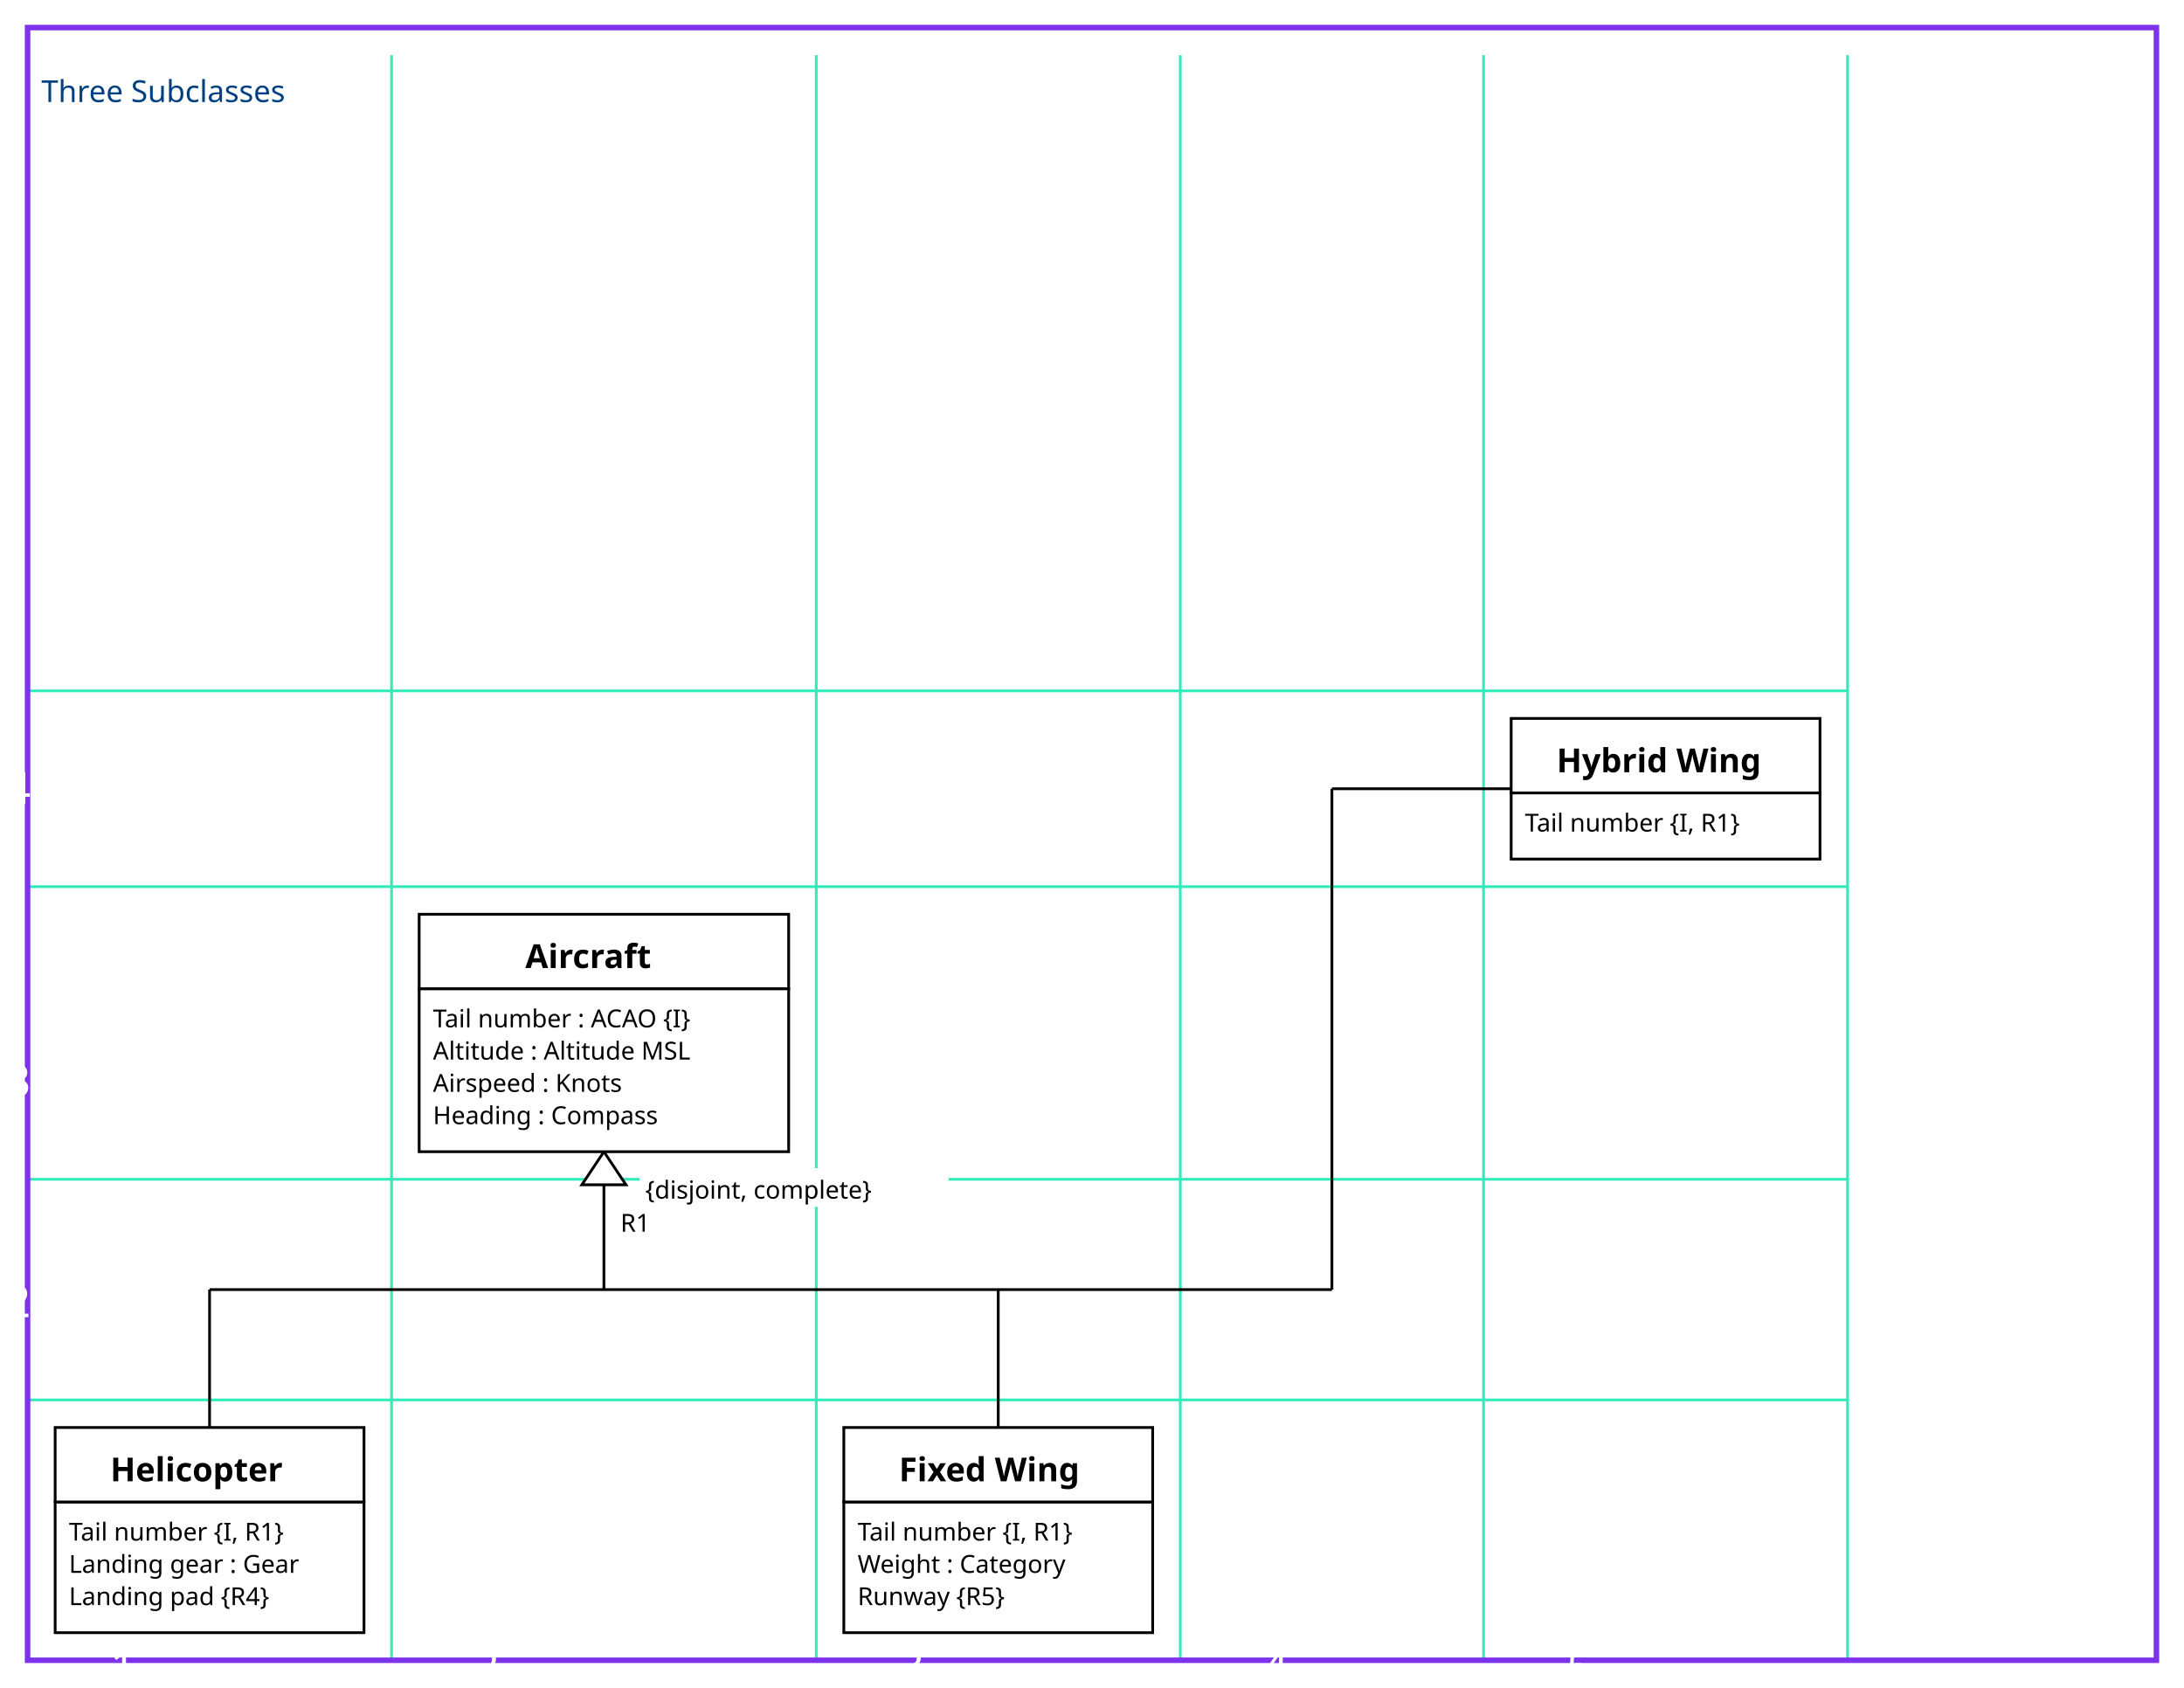
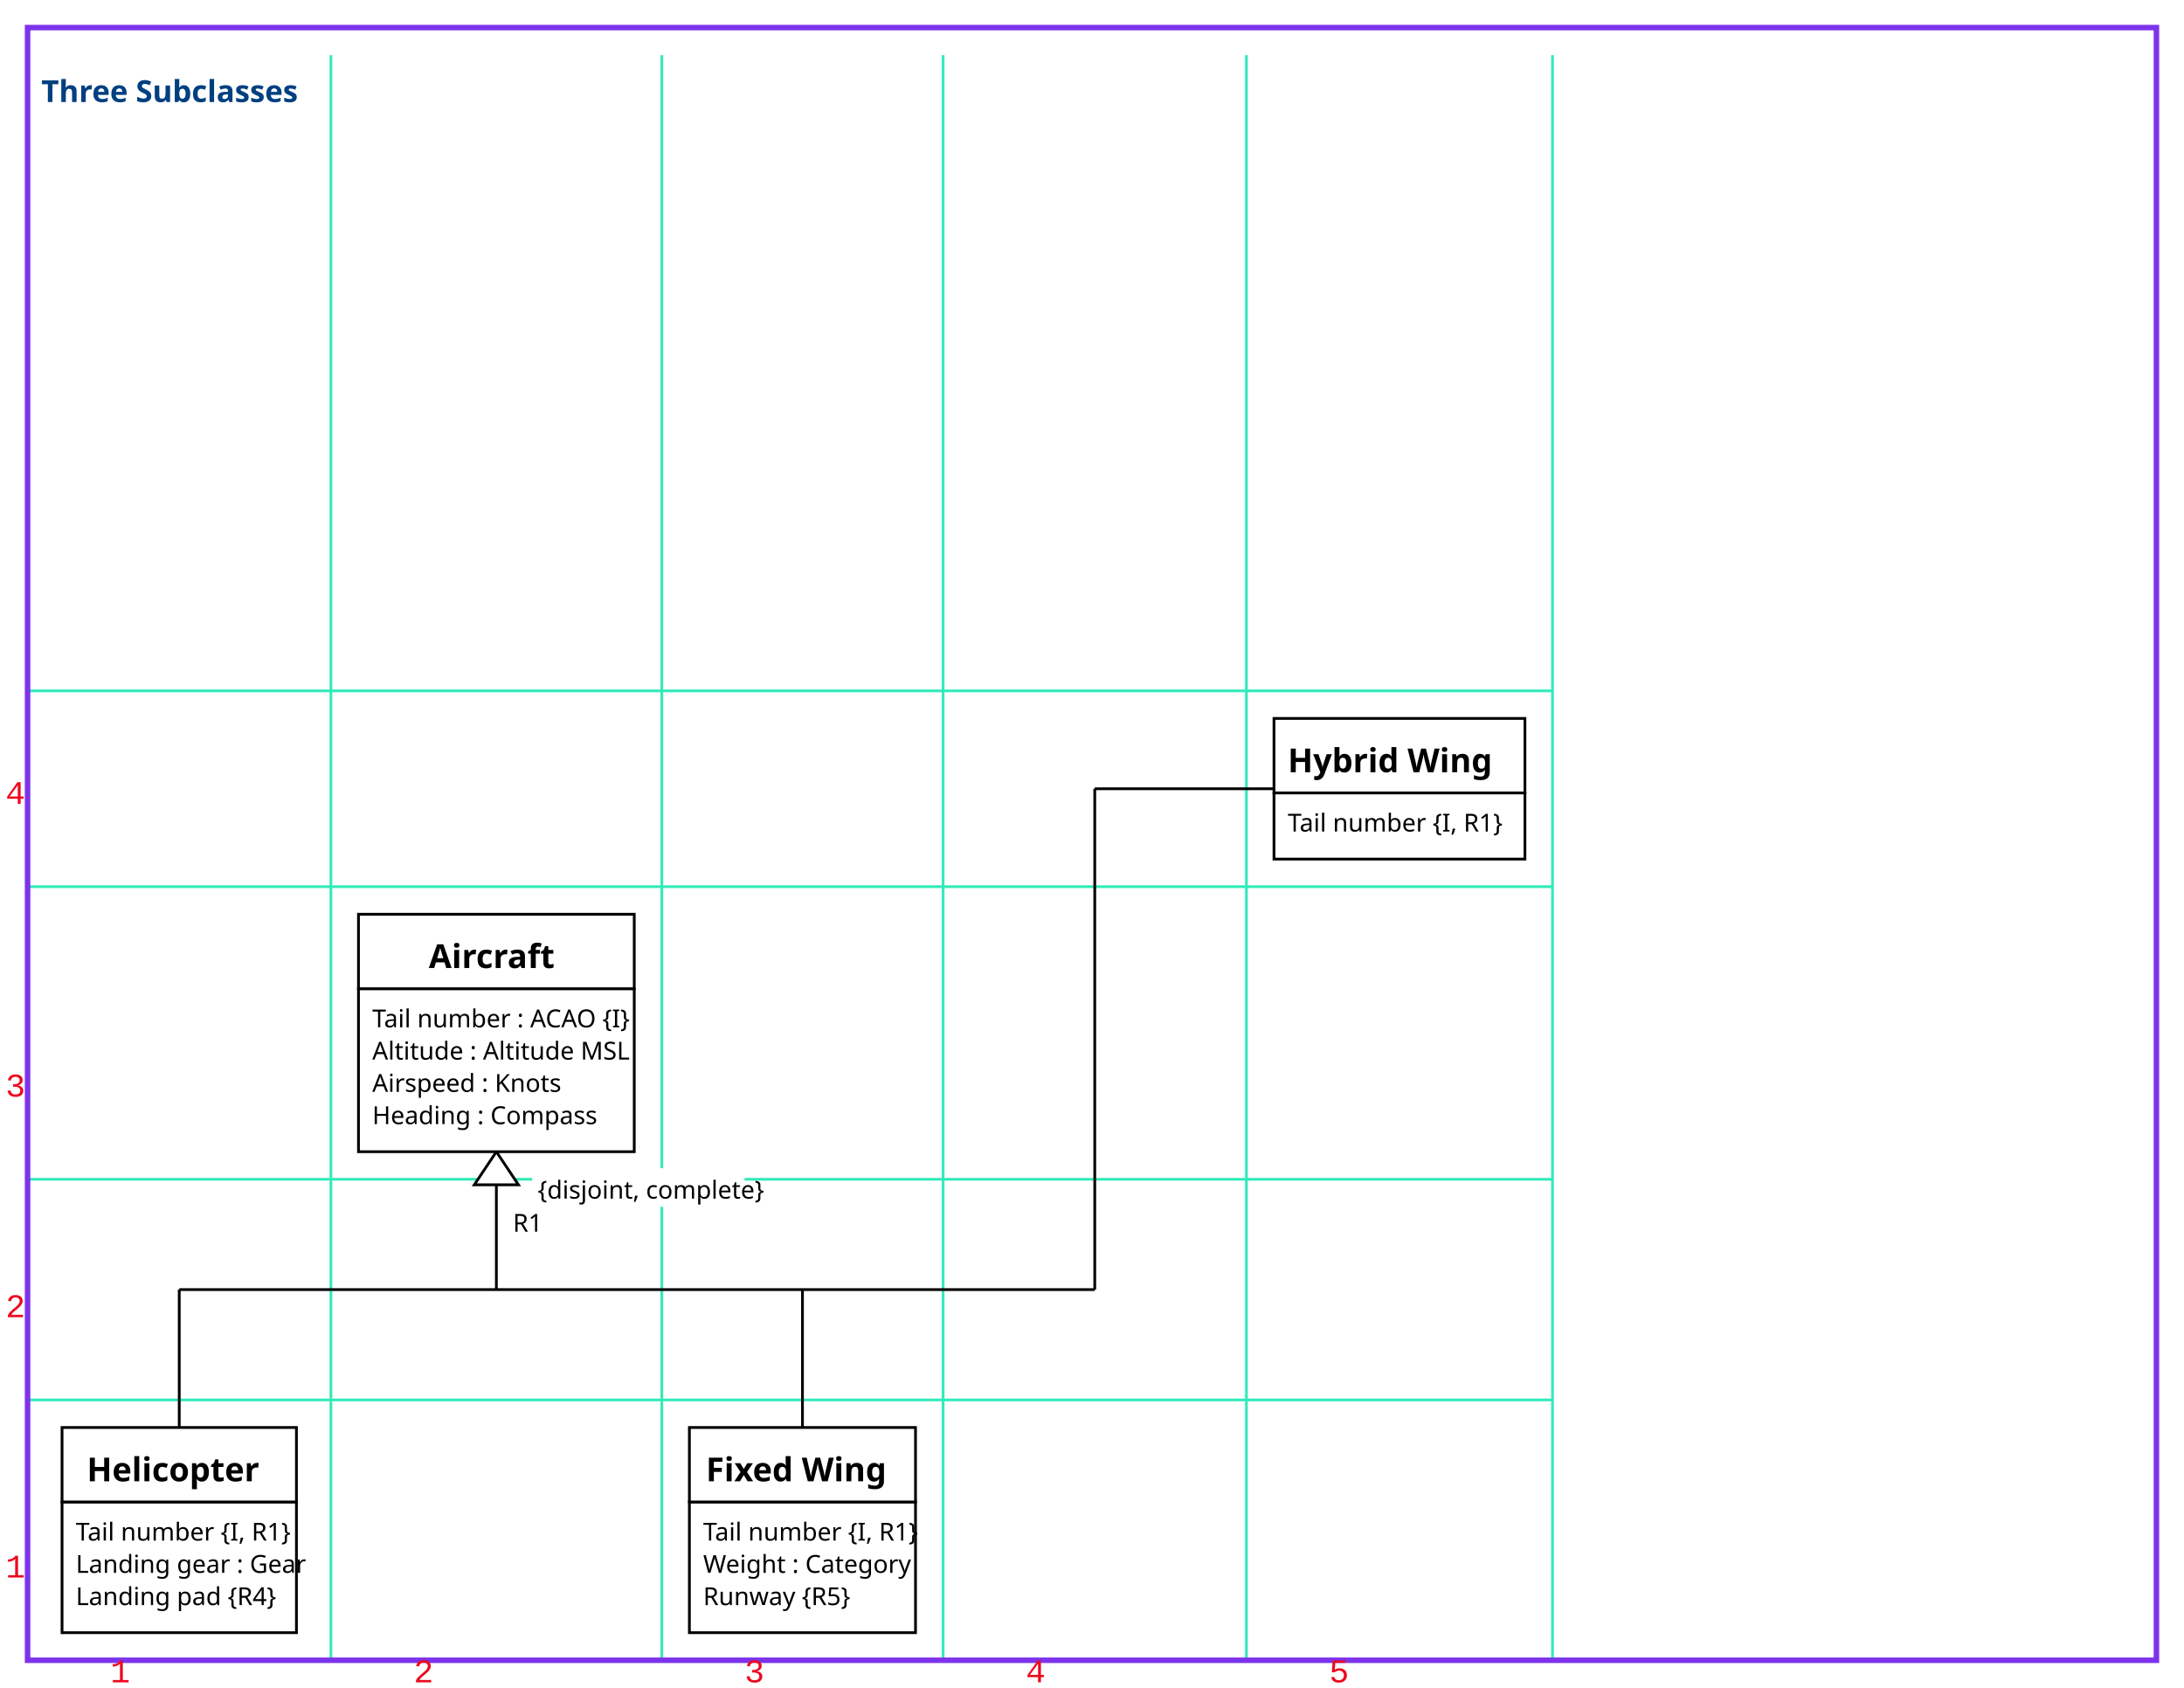
<svg xmlns="http://www.w3.org/2000/svg" width="792" height="612" viewBox="0 0 792 612">
  <rect width="792" height="612" fill="rgb(255,255,255)" />
-   <line stroke="rgb(51,235,186)" stroke-width="1" x1="10" y1="602" x2="670" y2="602" />
-   <line stroke="rgb(51,235,186)" stroke-width="1" x1="10" y1="507.6" x2="670" y2="507.6" />
-   <line stroke="rgb(51,235,186)" stroke-width="1" x1="10" y1="427.6" x2="670" y2="427.6" />
-   <line stroke="rgb(51,235,186)" stroke-width="1" x1="10" y1="321.5" x2="670" y2="321.5" />
-   <line stroke="rgb(51,235,186)" stroke-width="1" x1="10" y1="250.5" x2="670" y2="250.5" />
+   <line stroke="rgb(51,235,186)" stroke-width="1" x1="10" y1="602" x2="563" y2="602" />
+   <line stroke="rgb(51,235,186)" stroke-width="1" x1="10" y1="507.6" x2="563" y2="507.6" />
+   <line stroke="rgb(51,235,186)" stroke-width="1" x1="10" y1="427.6" x2="563" y2="427.6" />
+   <line stroke="rgb(51,235,186)" stroke-width="1" x1="10" y1="321.5" x2="563" y2="321.5" />
+   <line stroke="rgb(51,235,186)" stroke-width="1" x1="10" y1="250.5" x2="563" y2="250.5" />
  <line stroke="rgb(51,235,186)" stroke-width="1" x1="10" y1="602" x2="10" y2="20" />
-   <line stroke="rgb(51,235,186)" stroke-width="1" x1="142" y1="602" x2="142" y2="20" />
-   <line stroke="rgb(51,235,186)" stroke-width="1" x1="296" y1="602" x2="296" y2="20" />
-   <line stroke="rgb(51,235,186)" stroke-width="1" x1="428" y1="602" x2="428" y2="20" />
-   <line stroke="rgb(51,235,186)" stroke-width="1" x1="538" y1="602" x2="538" y2="20" />
-   <line stroke="rgb(51,235,186)" stroke-width="1" x1="670" y1="602" x2="670" y2="20" />
+   <line stroke="rgb(51,235,186)" stroke-width="1" x1="120" y1="602" x2="120" y2="20" />
+   <line stroke="rgb(51,235,186)" stroke-width="1" x1="240" y1="602" x2="240" y2="20" />
+   <line stroke="rgb(51,235,186)" stroke-width="1" x1="342" y1="602" x2="342" y2="20" />
+   <line stroke="rgb(51,235,186)" stroke-width="1" x1="452" y1="602" x2="452" y2="20" />
+   <line stroke="rgb(51,235,186)" stroke-width="1" x1="563" y1="602" x2="563" y2="20" />
  <rect stroke="rgb(125,51,235)" stroke-width="2" fill="none" x="10" y="10" width="772" height="592" />
-   <text x="2" y="572" font-family="Verdana" font-size="16" fill="rgb(255,255,255)">1</text>
-   <text x="2" y="477.6" font-family="Verdana" font-size="16" fill="rgb(255,255,255)">2</text>
-   <text x="2" y="397.6" font-family="Verdana" font-size="16" fill="rgb(255,255,255)">3</text>
-   <text x="2" y="291.5" font-family="Verdana" font-size="16" fill="rgb(255,255,255)">4</text>
-   <text x="40" y="610" font-family="Verdana" font-size="16" fill="rgb(255,255,255)">1</text>
-   <text x="172" y="610" font-family="Verdana" font-size="16" fill="rgb(255,255,255)">2</text>
-   <text x="326" y="610" font-family="Verdana" font-size="16" fill="rgb(255,255,255)">3</text>
-   <text x="458" y="610" font-family="Verdana" font-size="16" fill="rgb(255,255,255)">4</text>
-   <text x="568" y="610" font-family="Verdana" font-size="16" fill="rgb(255,255,255)">5</text>
-   <text x="15" y="37" font-family="Eurostile BoldExtendedTwo" font-size="11" fill="rgb(0,64,128)">Three Subclasses</text>
-   <line stroke="rgb(0,0,0)" stroke-width="1" x1="76.0" y1="467.6" x2="483.0" y2="467.6" />
-   <line stroke="rgb(0,0,0)" stroke-width="1" x1="219.0" y1="417.6" x2="219.0" y2="467.6" />
-   <line stroke="rgb(0,0,0)" stroke-width="1" x1="362.0" y1="517.6" x2="362.0" y2="467.6" />
-   <line stroke="rgb(0,0,0)" stroke-width="1" x1="76.0" y1="517.6" x2="76.0" y2="467.6" />
-   <line stroke="rgb(0,0,0)" stroke-width="1" x1="483.0" y1="467.6" x2="483.0" y2="286.0" />
-   <line stroke="rgb(0,0,0)" stroke-width="1" x1="548" y1="286.0" x2="483.0" y2="286.0" />
-   <g transform="rotate(180,219.0,417.6)">
-     <polygon stroke="rgb(0,0,0)" stroke-width="1" fill="rgb(255,255,255)" points="211.0,405.6 219.0,417.6 227.0,405.6" />
+   <text x="2" y="572" font-family="Courier New" font-size="12" fill="rgb(236,10,30)">1</text>
+   <text x="2" y="477.6" font-family="Courier New" font-size="12" fill="rgb(236,10,30)">2</text>
+   <text x="2" y="397.6" font-family="Courier New" font-size="12" fill="rgb(236,10,30)">3</text>
+   <text x="2" y="291.5" font-family="Courier New" font-size="12" fill="rgb(236,10,30)">4</text>
+   <text x="40" y="610" font-family="Courier New" font-size="12" fill="rgb(236,10,30)">1</text>
+   <text x="150" y="610" font-family="Courier New" font-size="12" fill="rgb(236,10,30)">2</text>
+   <text x="270" y="610" font-family="Courier New" font-size="12" fill="rgb(236,10,30)">3</text>
+   <text x="372" y="610" font-family="Courier New" font-size="12" fill="rgb(236,10,30)">4</text>
+   <text x="482" y="610" font-family="Courier New" font-size="12" fill="rgb(236,10,30)">5</text>
+   <text x="15" y="37" font-family="Verdana" font-size="11" fill="rgb(0,64,128)" font-weight="bold">Three Subclasses</text>
+   <line stroke="rgb(0,0,0)" stroke-width="1" x1="65.0" y1="467.6" x2="397.0" y2="467.6" />
+   <line stroke="rgb(0,0,0)" stroke-width="1" x1="291.0" y1="517.6" x2="291.0" y2="467.6" />
+   <line stroke="rgb(0,0,0)" stroke-width="1" x1="65.0" y1="517.6" x2="65.0" y2="467.6" />
+   <line stroke="rgb(0,0,0)" stroke-width="1" x1="180.0" y1="417.6" x2="180.0" y2="467.6" />
+   <line stroke="rgb(0,0,0)" stroke-width="1" x1="397.0" y1="467.6" x2="397.0" y2="286.0" />
+   <line stroke="rgb(0,0,0)" stroke-width="1" x1="462" y1="286.0" x2="397.0" y2="286.0" />
+   <g transform="rotate(180,180.0,417.6)">
+     <polygon stroke="rgb(0,0,0)" stroke-width="1" fill="rgb(255,255,255)" points="172.0,405.6 180.0,417.6 188.0,405.6" />
  </g>
-   <rect stroke="rgb(0,0,0)" stroke-width="1" fill="rgb(255,255,255)" x="152" y="358.5" width="134" height="59.1" />
-   <rect stroke="rgb(0,0,0)" stroke-width="1" fill="rgb(255,255,255)" x="152" y="331.5" width="134" height="27.0" />
-   <rect stroke="rgb(0,0,0)" stroke-width="1" fill="rgb(255,255,255)" x="20" y="544.6" width="112" height="47.4" />
-   <rect stroke="rgb(0,0,0)" stroke-width="1" fill="rgb(255,255,255)" x="20" y="517.6" width="112" height="27.0" />
-   <rect stroke="rgb(0,0,0)" stroke-width="1" fill="rgb(255,255,255)" x="306" y="544.6" width="112" height="47.4" />
-   <rect stroke="rgb(0,0,0)" stroke-width="1" fill="rgb(255,255,255)" x="306" y="517.6" width="112" height="27.0" />
-   <rect stroke="rgb(0,0,0)" stroke-width="1" fill="rgb(255,255,255)" x="548" y="287.5" width="112" height="24.0" />
-   <rect stroke="rgb(0,0,0)" stroke-width="1" fill="rgb(255,255,255)" x="548" y="260.5" width="112" height="27.0" />
-   <rect x="232.0" y="423.6" width="112" height="14" fill="rgb(255,255,255)" stroke="none" />
-   <rect x="223.0" y="435.6" width="15" height="14" fill="rgb(255,255,255)" stroke="none" />
-   <text x="157" y="407.6" font-family="Palatino Sans Informal LT Pro" font-size="9" fill="rgb(0,0,0)">Heading : Compass</text>
-   <text x="157" y="395.9" font-family="Palatino Sans Informal LT Pro" font-size="9" fill="rgb(0,0,0)">Airspeed : Knots</text>
-   <text x="157" y="384.2" font-family="Palatino Sans Informal LT Pro" font-size="9" fill="rgb(0,0,0)">Altitude : Altitude MSL</text>
-   <text x="157" y="372.5" font-family="Palatino Sans Informal LT Pro" font-size="9" fill="rgb(0,0,0)">Tail number : ACAO {I}</text>
-   <text x="190.5" y="351.0" font-family="Palatino Sans Informal LT Pro" font-size="12" fill="rgb(0,0,0)" font-weight="bold">Aircraft</text>
-   <text x="25" y="582.0" font-family="Palatino Sans Informal LT Pro" font-size="9" fill="rgb(0,0,0)">Landing pad {R4}</text>
-   <text x="25" y="570.3" font-family="Palatino Sans Informal LT Pro" font-size="9" fill="rgb(0,0,0)">Landing gear : Gear</text>
-   <text x="25" y="558.6" font-family="Palatino Sans Informal LT Pro" font-size="9" fill="rgb(0,0,0)">Tail number {I, R1}</text>
-   <text x="40.0" y="537.1" font-family="Palatino Sans Informal LT Pro" font-size="12" fill="rgb(0,0,0)" font-weight="bold">Helicopter</text>
-   <text x="311" y="582.0" font-family="Palatino Sans Informal LT Pro" font-size="9" fill="rgb(0,0,0)">Runway {R5}</text>
-   <text x="311" y="570.3" font-family="Palatino Sans Informal LT Pro" font-size="9" fill="rgb(0,0,0)">Weight : Category</text>
-   <text x="311" y="558.6" font-family="Palatino Sans Informal LT Pro" font-size="9" fill="rgb(0,0,0)">Tail number {I, R1}</text>
-   <text x="326.0" y="537.1" font-family="Palatino Sans Informal LT Pro" font-size="12" fill="rgb(0,0,0)" font-weight="bold">Fixed Wing</text>
-   <text x="553" y="301.5" font-family="Palatino Sans Informal LT Pro" font-size="9" fill="rgb(0,0,0)">Tail number {I, R1}</text>
-   <text x="564.5" y="280.0" font-family="Palatino Sans Informal LT Pro" font-size="12" fill="rgb(0,0,0)" font-weight="bold">Hybrid Wing</text>
-   <text x="234.0" y="434.6" font-family="Palatino Sans Informal LT Pro" font-size="9" fill="rgb(0,0,0)">{disjoint, complete}</text>
-   <text x="225.0" y="446.6" font-family="Palatino Sans Informal LT Pro" font-size="9" fill="rgb(0,0,0)">R1</text>
+   <rect stroke="rgb(0,0,0)" stroke-width="1" fill="rgb(255,255,255)" x="130" y="358.5" width="100" height="59.1" />
+   <rect stroke="rgb(0,0,0)" stroke-width="1" fill="rgb(255,255,255)" x="130" y="331.5" width="100" height="27.0" />
+   <rect stroke="rgb(0,0,0)" stroke-width="1" fill="rgb(255,255,255)" x="22.5" y="544.6" width="85" height="47.4" />
+   <rect stroke="rgb(0,0,0)" stroke-width="1" fill="rgb(255,255,255)" x="22.5" y="517.6" width="85" height="27.0" />
+   <rect stroke="rgb(0,0,0)" stroke-width="1" fill="rgb(255,255,255)" x="250" y="544.6" width="82" height="47.4" />
+   <rect stroke="rgb(0,0,0)" stroke-width="1" fill="rgb(255,255,255)" x="250" y="517.6" width="82" height="27.0" />
+   <rect stroke="rgb(0,0,0)" stroke-width="1" fill="rgb(255,255,255)" x="462" y="287.5" width="91" height="24.0" />
+   <rect stroke="rgb(0,0,0)" stroke-width="1" fill="rgb(255,255,255)" x="462" y="260.5" width="91" height="27.0" />
+   <rect x="193.0" y="423.6" width="77" height="14" fill="rgb(255,255,255)" stroke="none" />
+   <rect x="184.0" y="435.6" width="15" height="14" fill="rgb(255,255,255)" stroke="none" />
+   <text x="135" y="407.6" font-family="Gill Sans" font-size="9" fill="rgb(0,0,0)">Heading : Compass</text>
+   <text x="135" y="395.9" font-family="Gill Sans" font-size="9" fill="rgb(0,0,0)">Airspeed : Knots</text>
+   <text x="135" y="384.2" font-family="Gill Sans" font-size="9" fill="rgb(0,0,0)">Altitude : Altitude MSL</text>
+   <text x="135" y="372.5" font-family="Gill Sans" font-size="9" fill="rgb(0,0,0)">Tail number : ACAO {I}</text>
+   <text x="155.5" y="351.0" font-family="Gill Sans" font-size="12" fill="rgb(0,0,0)" font-weight="bold">Aircraft</text>
+   <text x="27.5" y="582.0" font-family="Gill Sans" font-size="9" fill="rgb(0,0,0)">Landing pad {R4}</text>
+   <text x="27.5" y="570.3" font-family="Gill Sans" font-size="9" fill="rgb(0,0,0)">Landing gear : Gear</text>
+   <text x="27.5" y="558.6" font-family="Gill Sans" font-size="9" fill="rgb(0,0,0)">Tail number {I, R1}</text>
+   <text x="31.5" y="537.1" font-family="Gill Sans" font-size="12" fill="rgb(0,0,0)" font-weight="bold">Helicopter</text>
+   <text x="255" y="582.0" font-family="Gill Sans" font-size="9" fill="rgb(0,0,0)">Runway {R5}</text>
+   <text x="255" y="570.3" font-family="Gill Sans" font-size="9" fill="rgb(0,0,0)">Weight : Category</text>
+   <text x="255" y="558.6" font-family="Gill Sans" font-size="9" fill="rgb(0,0,0)">Tail number {I, R1}</text>
+   <text x="256.0" y="537.1" font-family="Gill Sans" font-size="12" fill="rgb(0,0,0)" font-weight="bold">Fixed Wing</text>
+   <text x="467" y="301.5" font-family="Gill Sans" font-size="9" fill="rgb(0,0,0)">Tail number {I, R1}</text>
+   <text x="467.0" y="280.0" font-family="Gill Sans" font-size="12" fill="rgb(0,0,0)" font-weight="bold">Hybrid Wing</text>
+   <text x="195.0" y="434.6" font-family="Gill Sans" font-size="9" fill="rgb(0,0,0)">{disjoint, complete}</text>
+   <text x="186.0" y="446.6" font-family="Gill Sans" font-size="9" fill="rgb(0,0,0)">R1</text>
</svg>
